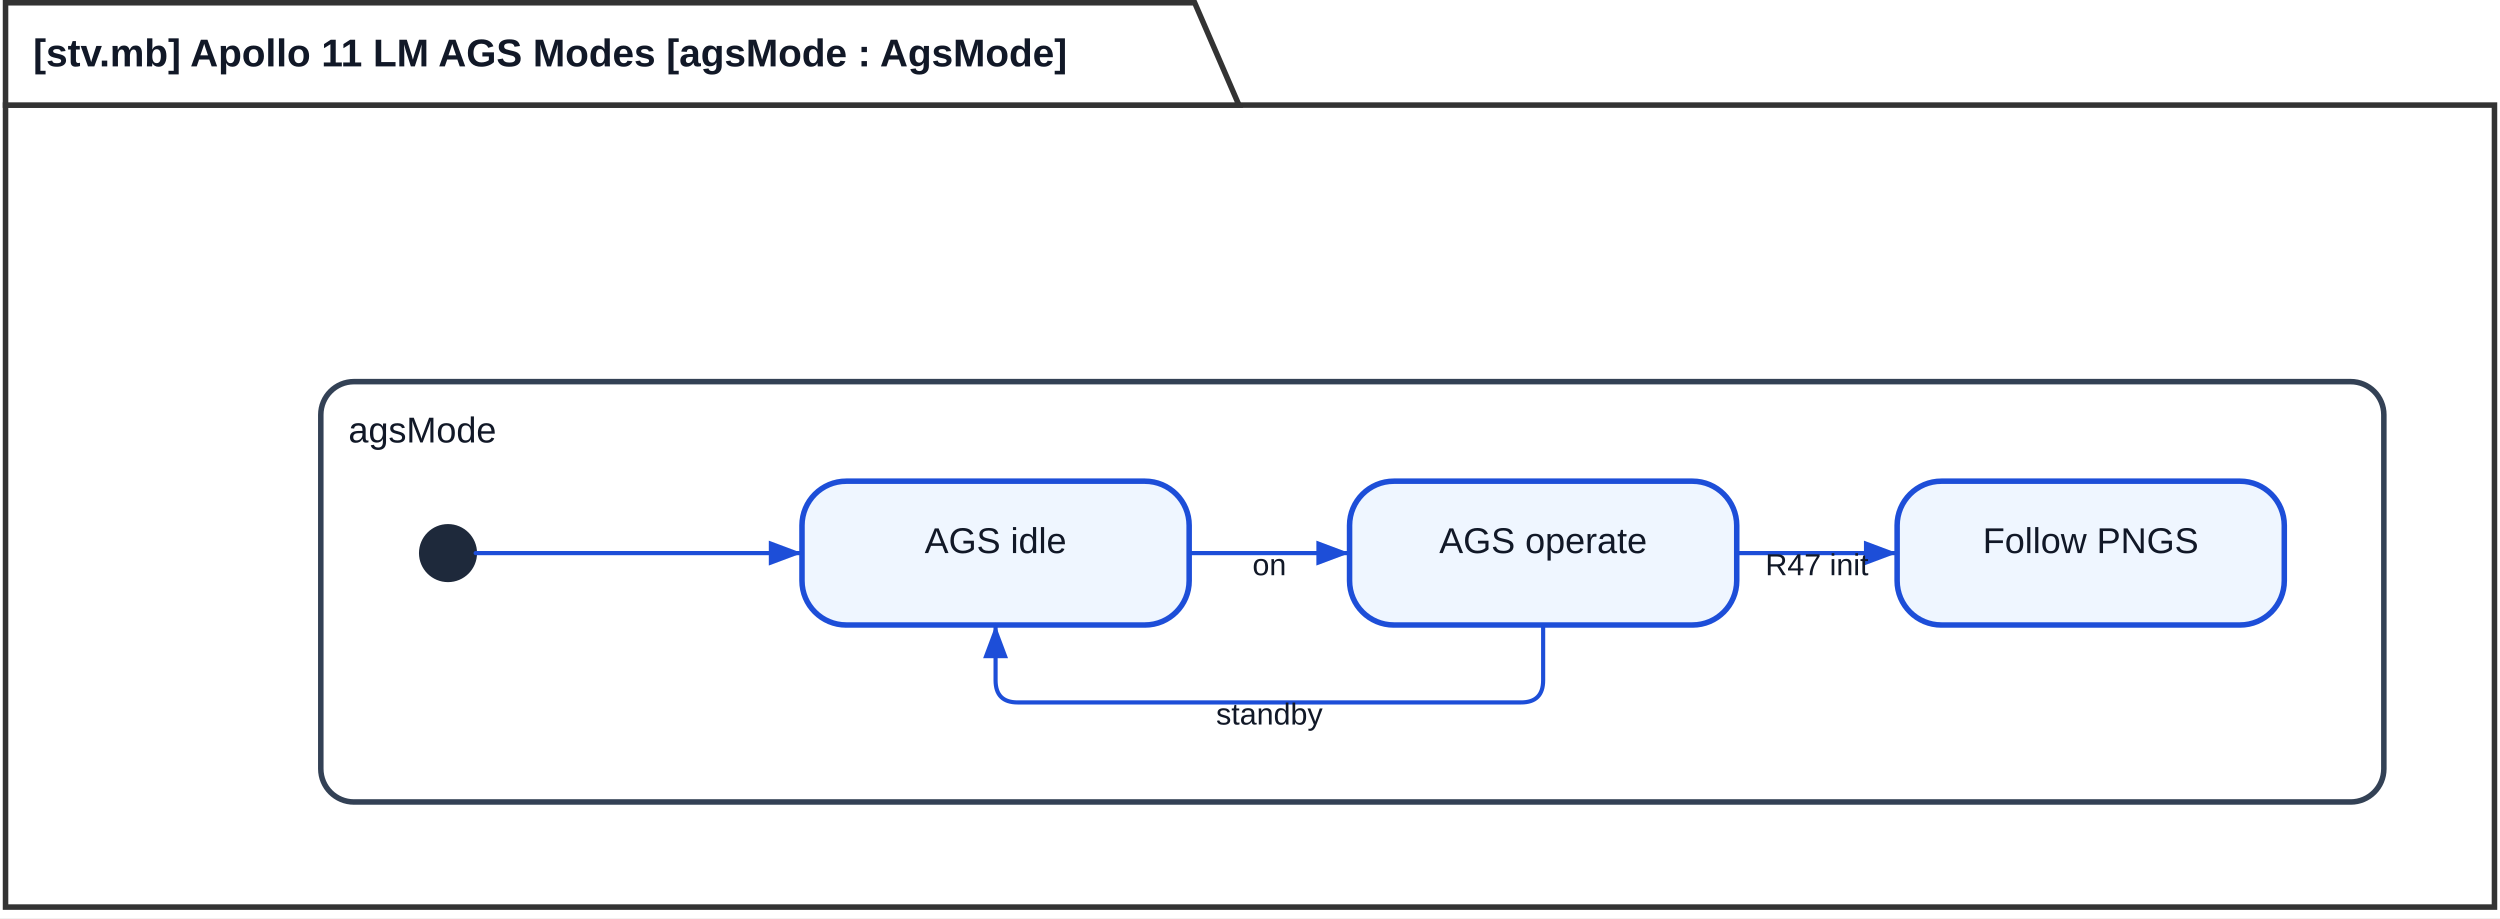
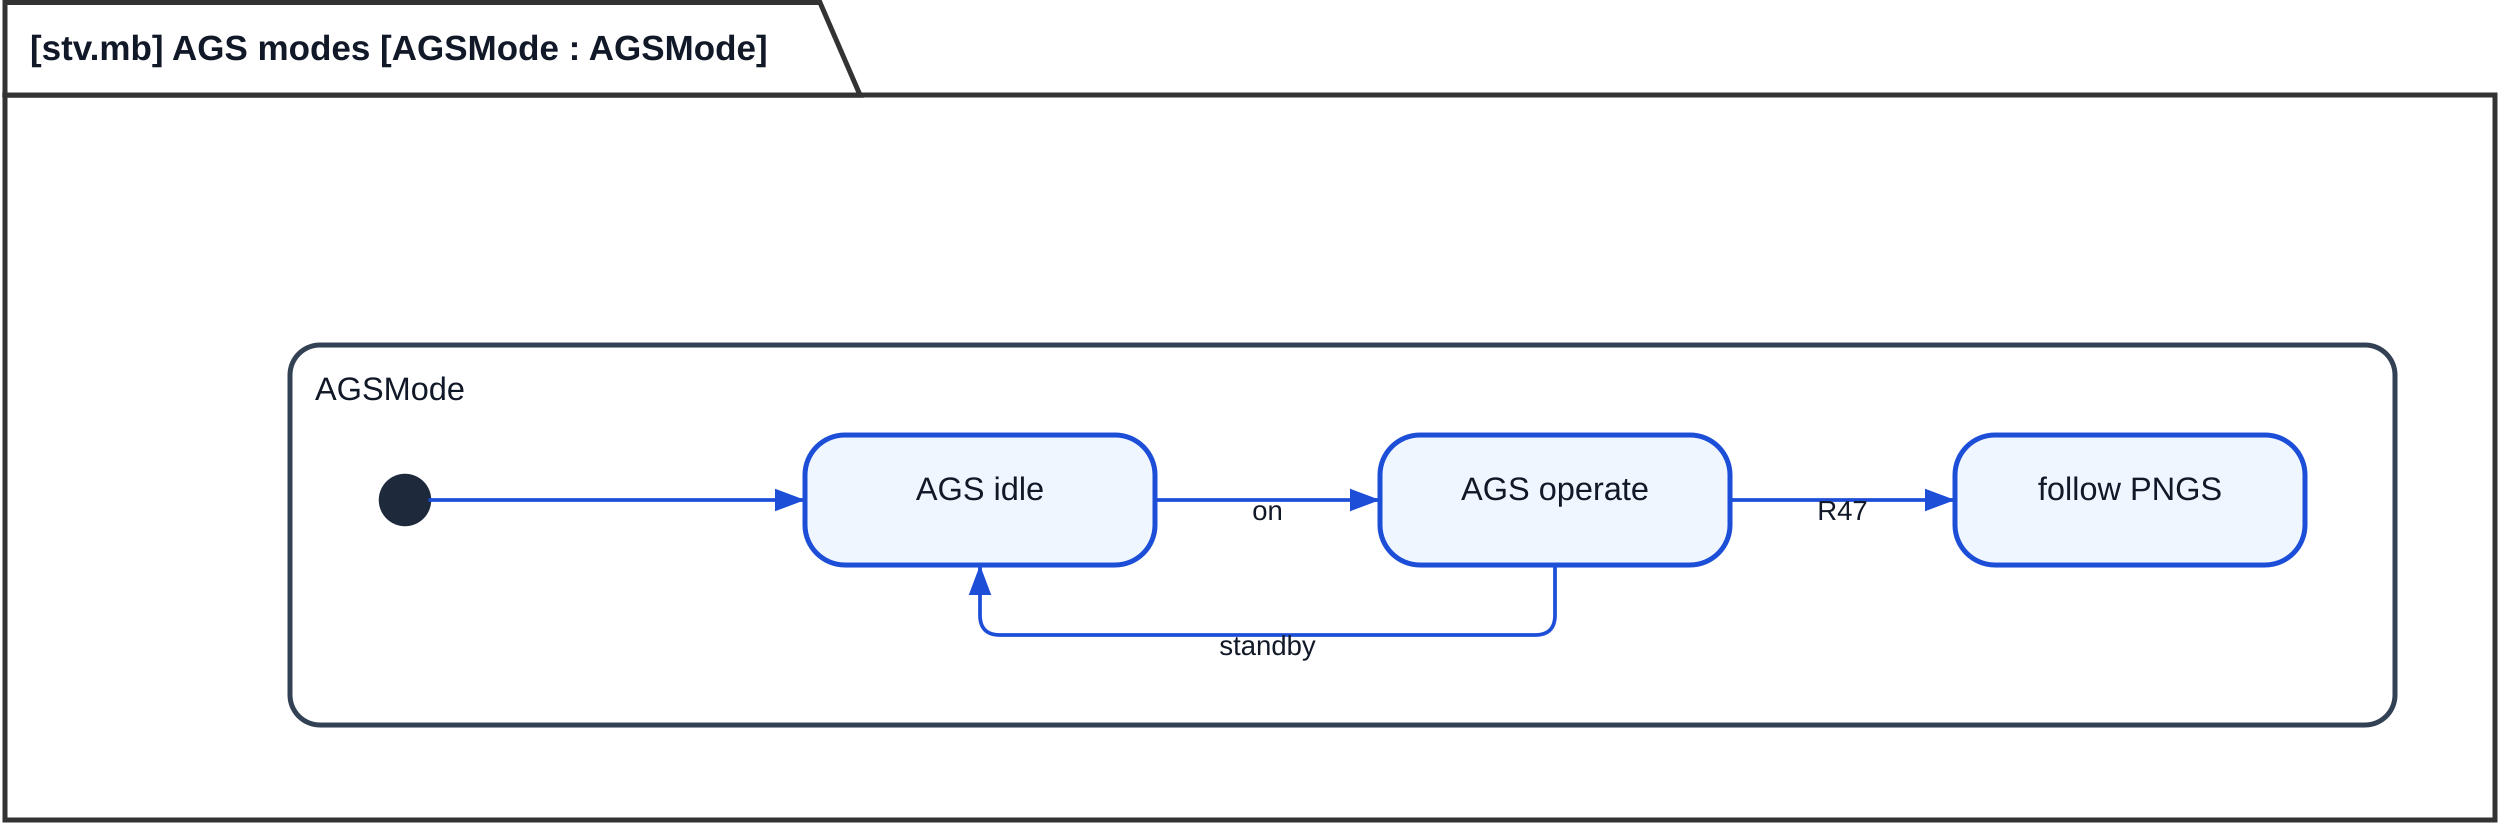
- <svg xmlns="http://www.w3.org/2000/svg" width="904" height="332" viewBox="0 0 904 332">
+ <svg xmlns="http://www.w3.org/2000/svg" width="1000" height="332" viewBox="0 0 1000 332">
  <defs>
    <style>text{font-family:Arial,Helvetica,sans-serif;fill:#111827}.label{font-size:13px}.small{font-size:11px}.header{font-size:14px;font-weight:600}</style>
    <marker id="arrow" markerWidth="8" markerHeight="6" refX="8" refY="3" orient="auto">
      <polygon points="0 0,8 3,0 6" fill="#1D4ED8" />
    </marker>
    <marker id="arrow-dark" markerWidth="8" markerHeight="6" refX="8" refY="3" orient="auto">
      <polygon points="0 0,8 3,0 6" fill="#334155" />
    </marker>
    <marker id="composition" markerWidth="12" markerHeight="12" refX="0" refY="6" orient="auto" markerUnits="strokeWidth">
      <polygon points="0 6,6 0,12 6,6 12" fill="#111827" stroke="#111827" />
    </marker>
  </defs>
-   <rect x="0" y="0" width="904" height="332" fill="#FFFFFF" />
-   <rect x="2" y="38" width="900" height="290" fill="none" stroke="#333333" stroke-width="2" />
-   <path d="M 2 1 H 432 L 448 38 H 2 Z" fill="#FFFFFF" stroke="#333333" stroke-width="2" />
-   <text class="header" x="12" y="24">[stv.mb] Apollo 11 LM AGS Modes [agsMode : AgsMode]</text>
-   <rect x="2" y="38" width="900" height="292" fill="none" stroke="#333333" stroke-width="0" />
+   <rect x="0" y="0" width="1000" height="332" fill="#FFFFFF" />
+   <rect x="2" y="38" width="996" height="290" fill="none" stroke="#333333" stroke-width="2" />
+   <path d="M 2 1 H 328 L 344 38 H 2 Z" fill="#FFFFFF" stroke="#333333" stroke-width="2" />
+   <text class="header" x="12" y="24">[stv.mb] AGS modes [AGSMode : AGSMode]</text>
+   <rect x="2" y="38" width="996" height="292" fill="none" stroke="#333333" stroke-width="0" />
  <g transform="translate(2,40)">
-     <rect id="boundary" x="114" y="98" width="746" height="152" rx="12" fill="#FFFFFF" stroke="#334155" stroke-width="2" />
-     <text class="label" x="124" y="120">agsMode</text>
+     <rect id="boundary" x="114" y="98" width="842" height="152" rx="12" fill="#FFFFFF" stroke="#334155" stroke-width="2" />
+     <text class="label" x="124" y="120">AGSMode</text>
    <circle id="initial" cx="160" cy="160" r="10" fill="#1E293B" stroke="#1E293B" stroke-width="1" />
-     <rect id="idle" x="288" y="134" width="140" height="52" rx="16" fill="#EFF6FF" stroke="#1D4ED8" stroke-width="2" />
-     <text class="label" text-anchor="middle" x="358" y="160">AGS idle</text>
-     <rect id="operate" x="486" y="134" width="140" height="52" rx="16" fill="#EFF6FF" stroke="#1D4ED8" stroke-width="2" />
-     <text class="label" text-anchor="middle" x="556" y="160">AGS operate</text>
-     <rect id="followPngs" x="684" y="134" width="140" height="52" rx="16" fill="#EFF6FF" stroke="#1D4ED8" stroke-width="2" />
-     <text class="label" text-anchor="middle" x="754" y="160">Follow PNGS</text>
-     <path d="M 170,160 L 288,160" fill="none" stroke="#1D4ED8" stroke-width="1.5" stroke-linejoin="round" stroke-linecap="round" marker-end="url(#arrow)" />
-     <path d="M 428,160 L 486,160" fill="none" stroke="#1D4ED8" stroke-width="1.5" stroke-linejoin="round" stroke-linecap="round" marker-end="url(#arrow)" />
-     <path d="M 626,160 L 684,160" fill="none" stroke="#1D4ED8" stroke-width="1.5" stroke-linejoin="round" stroke-linecap="round" marker-end="url(#arrow)" />
-     <path d="M 556,186 L 556,206 Q 556,214 548,214 L 366,214 Q 358,214 358,206 L 358,186" fill="none" stroke="#1D4ED8" stroke-width="1.5" stroke-linejoin="round" stroke-linecap="round" marker-end="url(#arrow)" />
-     <text class="small" text-anchor="middle" x="457" y="168">on</text>
-     <text class="small" text-anchor="middle" x="655" y="168">R47 init</text>
-     <text class="small" text-anchor="middle" x="457" y="222">standby</text>
+     <rect id="idle" x="320" y="134" width="140" height="52" rx="16" fill="#EFF6FF" stroke="#1D4ED8" stroke-width="2" />
+     <text class="label" text-anchor="middle" x="390" y="160">AGS idle</text>
+     <rect id="operate" x="550" y="134" width="140" height="52" rx="16" fill="#EFF6FF" stroke="#1D4ED8" stroke-width="2" />
+     <text class="label" text-anchor="middle" x="620" y="160">AGS operate</text>
+     <rect id="followPNGS" x="780" y="134" width="140" height="52" rx="16" fill="#EFF6FF" stroke="#1D4ED8" stroke-width="2" />
+     <text class="label" text-anchor="middle" x="850" y="160">follow PNGS</text>
+     <path d="M 170,160 L 320,160" fill="none" stroke="#1D4ED8" stroke-width="1.5" stroke-linejoin="round" stroke-linecap="round" marker-end="url(#arrow)" />
+     <path d="M 460,160 L 550,160" fill="none" stroke="#1D4ED8" stroke-width="1.5" stroke-linejoin="round" stroke-linecap="round" marker-end="url(#arrow)" />
+     <path d="M 690,160 L 780,160" fill="none" stroke="#1D4ED8" stroke-width="1.5" stroke-linejoin="round" stroke-linecap="round" marker-end="url(#arrow)" />
+     <path d="M 620,186 L 620,206 Q 620,214 612,214 L 398,214 Q 390,214 390,206 L 390,186" fill="none" stroke="#1D4ED8" stroke-width="1.5" stroke-linejoin="round" stroke-linecap="round" marker-end="url(#arrow)" />
+     <text class="small" text-anchor="middle" x="505" y="168">on</text>
+     <text class="small" text-anchor="middle" x="735" y="168">R47</text>
+     <text class="small" text-anchor="middle" x="505" y="222">standby</text>
  </g>
</svg>
